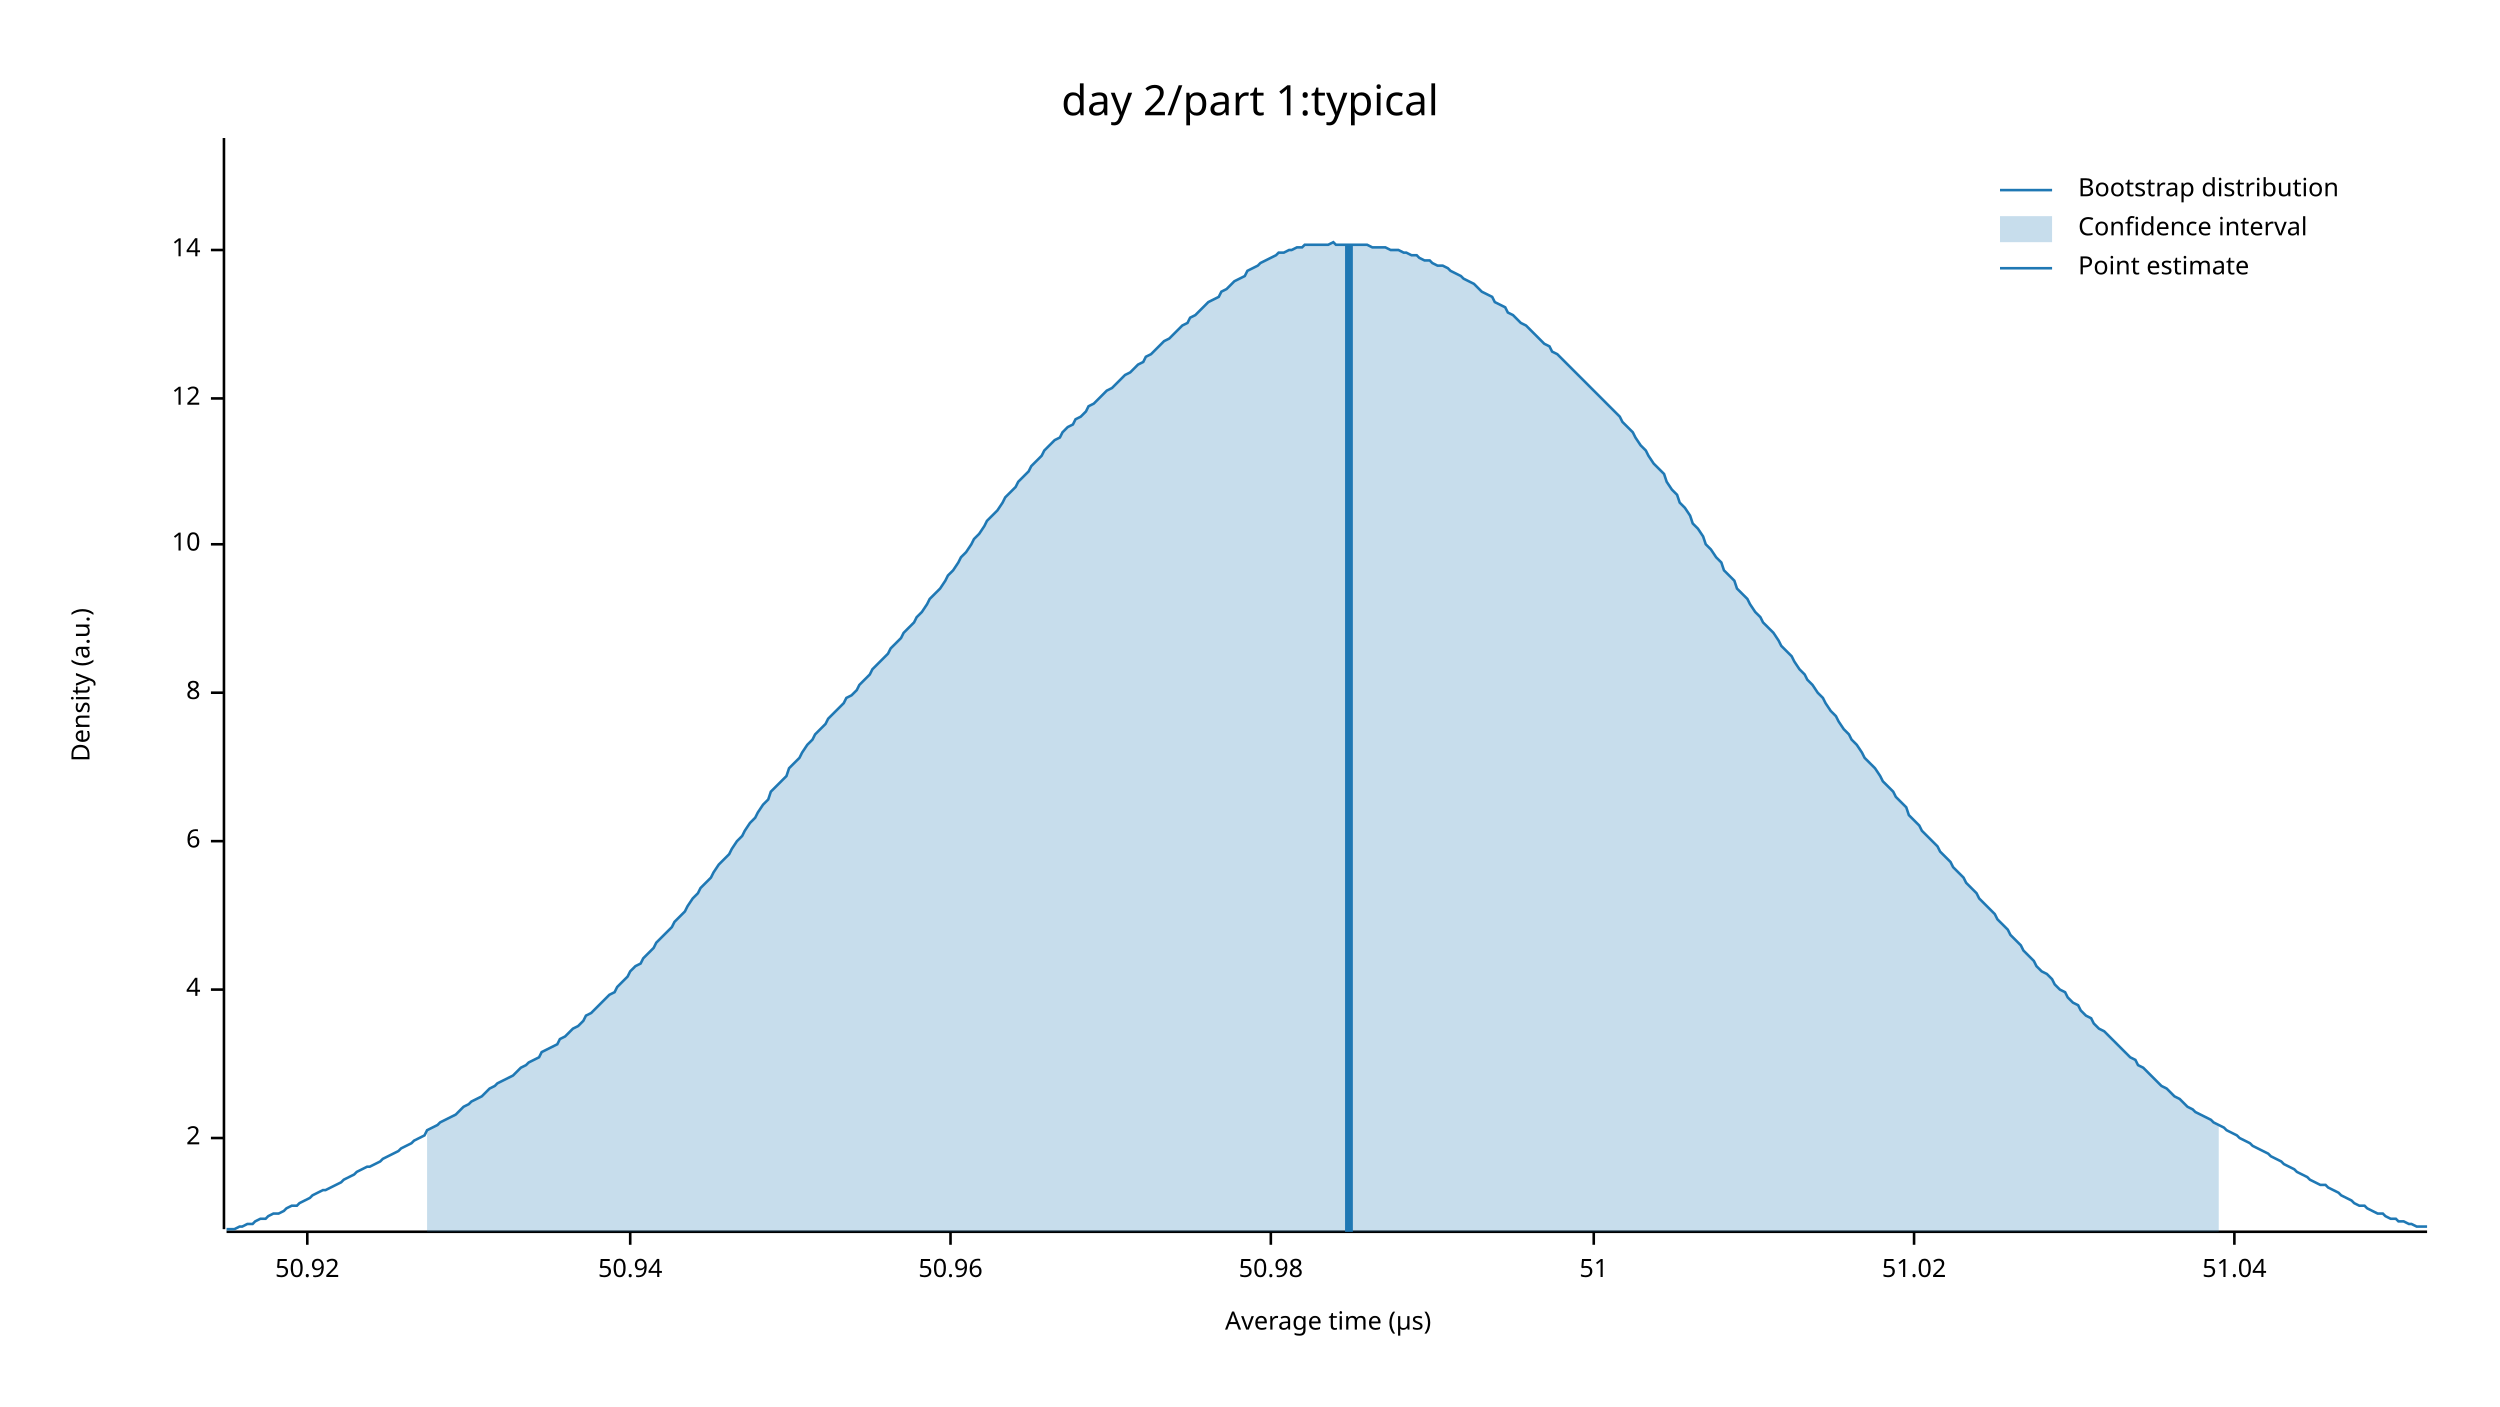
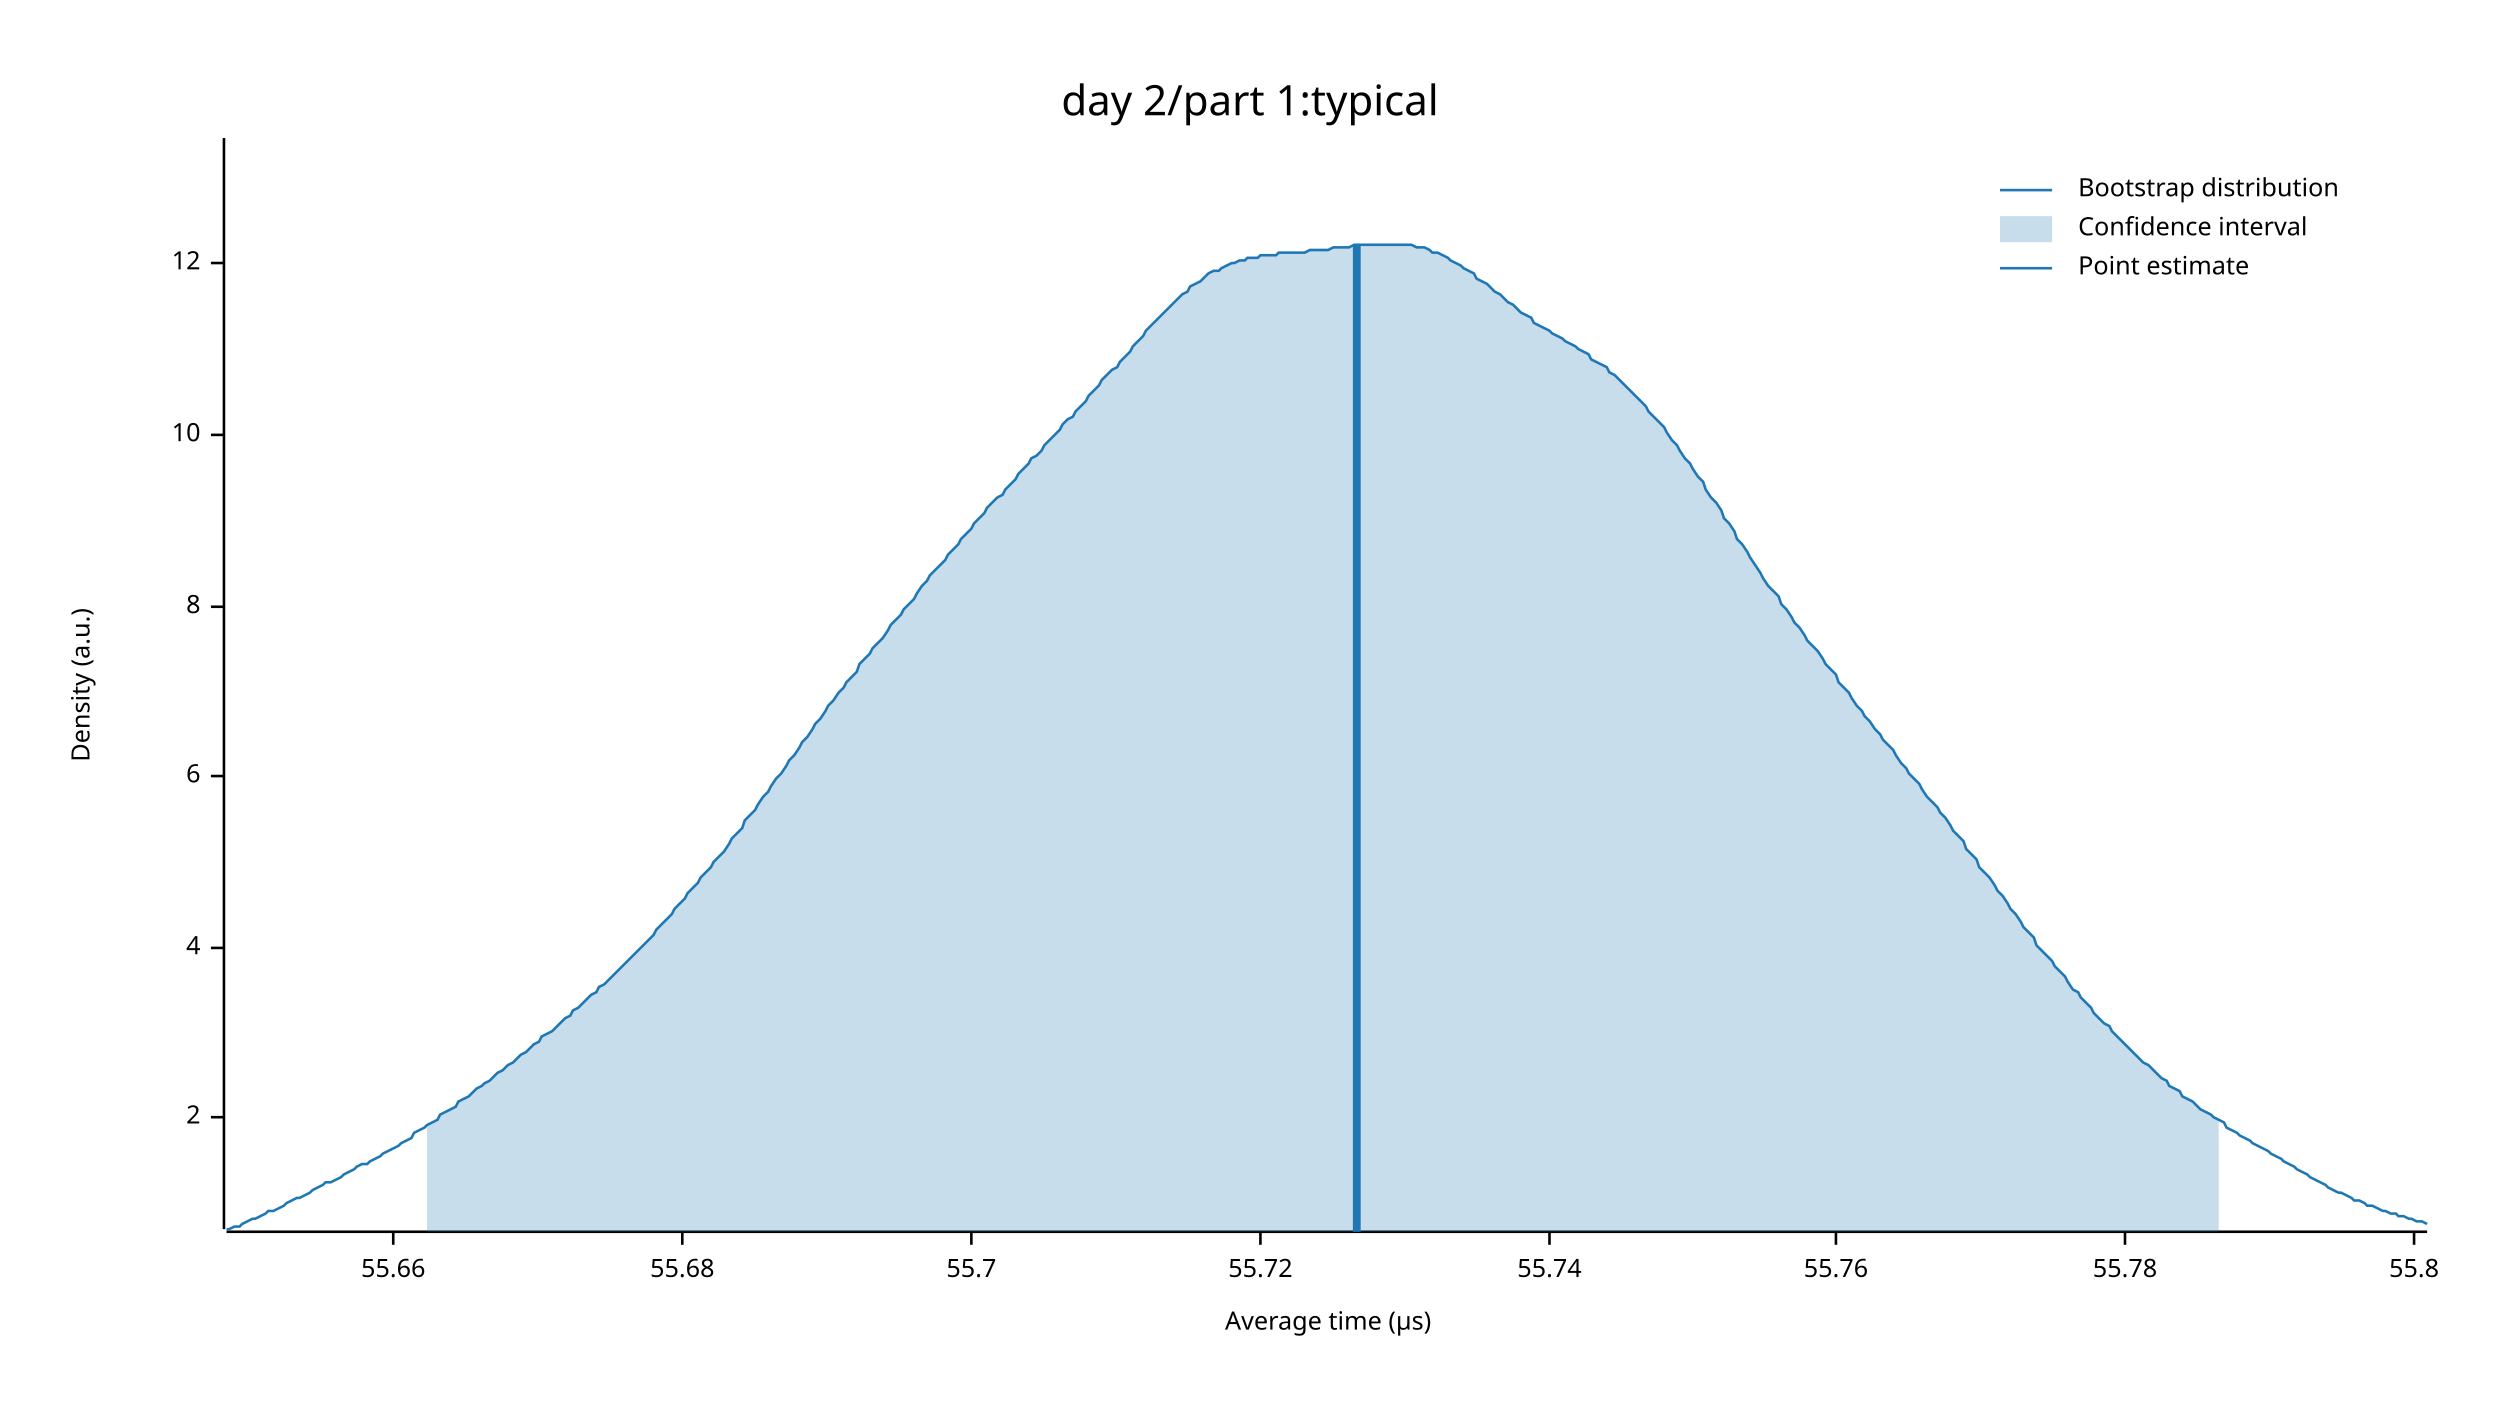
<svg xmlns="http://www.w3.org/2000/svg" width="960" height="540" viewBox="0 0 960 540">
  <text x="480" y="32" dy="0.76em" text-anchor="middle" font-family="sans-serif" font-size="16.129" opacity="1" fill="#000000">
day 2/part 1:typical
</text>
  <text x="27" y="263" dy="0.76em" text-anchor="middle" font-family="sans-serif" font-size="9.677" opacity="1" fill="#000000" transform="rotate(270, 27, 263)">
Density (a.u.)
</text>
  <text x="510" y="513" dy="-0.5ex" text-anchor="middle" font-family="sans-serif" font-size="9.677" opacity="1" fill="#000000">
Average time (µs)
</text>
  <polyline fill="none" opacity="1" stroke="#000000" stroke-width="1" points="86,53 86,472 " />
-   <text x="77" y="437" dy="0.5ex" text-anchor="end" font-family="sans-serif" font-size="9.677" opacity="1" fill="#000000">
+   <text x="77" y="429" dy="0.5ex" text-anchor="end" font-family="sans-serif" font-size="9.677" opacity="1" fill="#000000">
2
</text>
-   <polyline fill="none" opacity="1" stroke="#000000" stroke-width="1" points="81,437 86,437 " />
-   <text x="77" y="380" dy="0.5ex" text-anchor="end" font-family="sans-serif" font-size="9.677" opacity="1" fill="#000000">
+   <polyline fill="none" opacity="1" stroke="#000000" stroke-width="1" points="81,429 86,429 " />
+   <text x="77" y="364" dy="0.5ex" text-anchor="end" font-family="sans-serif" font-size="9.677" opacity="1" fill="#000000">
4
</text>
-   <polyline fill="none" opacity="1" stroke="#000000" stroke-width="1" points="81,380 86,380 " />
-   <text x="77" y="323" dy="0.5ex" text-anchor="end" font-family="sans-serif" font-size="9.677" opacity="1" fill="#000000">
+   <polyline fill="none" opacity="1" stroke="#000000" stroke-width="1" points="81,364 86,364 " />
+   <text x="77" y="298" dy="0.5ex" text-anchor="end" font-family="sans-serif" font-size="9.677" opacity="1" fill="#000000">
6
</text>
-   <polyline fill="none" opacity="1" stroke="#000000" stroke-width="1" points="81,323 86,323 " />
-   <text x="77" y="266" dy="0.5ex" text-anchor="end" font-family="sans-serif" font-size="9.677" opacity="1" fill="#000000">
+   <polyline fill="none" opacity="1" stroke="#000000" stroke-width="1" points="81,298 86,298 " />
+   <text x="77" y="233" dy="0.5ex" text-anchor="end" font-family="sans-serif" font-size="9.677" opacity="1" fill="#000000">
8
</text>
-   <polyline fill="none" opacity="1" stroke="#000000" stroke-width="1" points="81,266 86,266 " />
-   <text x="77" y="209" dy="0.5ex" text-anchor="end" font-family="sans-serif" font-size="9.677" opacity="1" fill="#000000">
+   <polyline fill="none" opacity="1" stroke="#000000" stroke-width="1" points="81,233 86,233 " />
+   <text x="77" y="167" dy="0.5ex" text-anchor="end" font-family="sans-serif" font-size="9.677" opacity="1" fill="#000000">
10
</text>
-   <polyline fill="none" opacity="1" stroke="#000000" stroke-width="1" points="81,209 86,209 " />
-   <text x="77" y="153" dy="0.5ex" text-anchor="end" font-family="sans-serif" font-size="9.677" opacity="1" fill="#000000">
+   <polyline fill="none" opacity="1" stroke="#000000" stroke-width="1" points="81,167 86,167 " />
+   <text x="77" y="101" dy="0.5ex" text-anchor="end" font-family="sans-serif" font-size="9.677" opacity="1" fill="#000000">
12
</text>
-   <polyline fill="none" opacity="1" stroke="#000000" stroke-width="1" points="81,153 86,153 " />
-   <text x="77" y="96" dy="0.5ex" text-anchor="end" font-family="sans-serif" font-size="9.677" opacity="1" fill="#000000">
- 14
+   <polyline fill="none" opacity="1" stroke="#000000" stroke-width="1" points="81,101 86,101 " />
+   <polyline fill="none" opacity="1" stroke="#000000" stroke-width="1" points="87,473 932,473 " />
+   <text x="151" y="483" dy="0.76em" text-anchor="middle" font-family="sans-serif" font-size="9.677" opacity="1" fill="#000000">
+ 55.66
</text>
-   <polyline fill="none" opacity="1" stroke="#000000" stroke-width="1" points="81,96 86,96 " />
-   <polyline fill="none" opacity="1" stroke="#000000" stroke-width="1" points="87,473 932,473 " />
-   <text x="118" y="483" dy="0.76em" text-anchor="middle" font-family="sans-serif" font-size="9.677" opacity="1" fill="#000000">
- 50.92
+   <polyline fill="none" opacity="1" stroke="#000000" stroke-width="1" points="151,473 151,478 " />
+   <text x="262" y="483" dy="0.76em" text-anchor="middle" font-family="sans-serif" font-size="9.677" opacity="1" fill="#000000">
+ 55.68
</text>
-   <polyline fill="none" opacity="1" stroke="#000000" stroke-width="1" points="118,473 118,478 " />
-   <text x="242" y="483" dy="0.76em" text-anchor="middle" font-family="sans-serif" font-size="9.677" opacity="1" fill="#000000">
- 50.94
+   <polyline fill="none" opacity="1" stroke="#000000" stroke-width="1" points="262,473 262,478 " />
+   <text x="373" y="483" dy="0.76em" text-anchor="middle" font-family="sans-serif" font-size="9.677" opacity="1" fill="#000000">
+ 55.7
</text>
-   <polyline fill="none" opacity="1" stroke="#000000" stroke-width="1" points="242,473 242,478 " />
-   <text x="365" y="483" dy="0.76em" text-anchor="middle" font-family="sans-serif" font-size="9.677" opacity="1" fill="#000000">
- 50.96
+   <polyline fill="none" opacity="1" stroke="#000000" stroke-width="1" points="373,473 373,478 " />
+   <text x="484" y="483" dy="0.76em" text-anchor="middle" font-family="sans-serif" font-size="9.677" opacity="1" fill="#000000">
+ 55.72
</text>
-   <polyline fill="none" opacity="1" stroke="#000000" stroke-width="1" points="365,473 365,478 " />
-   <text x="488" y="483" dy="0.76em" text-anchor="middle" font-family="sans-serif" font-size="9.677" opacity="1" fill="#000000">
- 50.98
+   <polyline fill="none" opacity="1" stroke="#000000" stroke-width="1" points="484,473 484,478 " />
+   <text x="595" y="483" dy="0.76em" text-anchor="middle" font-family="sans-serif" font-size="9.677" opacity="1" fill="#000000">
+ 55.74
</text>
-   <polyline fill="none" opacity="1" stroke="#000000" stroke-width="1" points="488,473 488,478 " />
-   <text x="612" y="483" dy="0.76em" text-anchor="middle" font-family="sans-serif" font-size="9.677" opacity="1" fill="#000000">
- 51
+   <polyline fill="none" opacity="1" stroke="#000000" stroke-width="1" points="595,473 595,478 " />
+   <text x="705" y="483" dy="0.76em" text-anchor="middle" font-family="sans-serif" font-size="9.677" opacity="1" fill="#000000">
+ 55.76
</text>
-   <polyline fill="none" opacity="1" stroke="#000000" stroke-width="1" points="612,473 612,478 " />
-   <text x="735" y="483" dy="0.76em" text-anchor="middle" font-family="sans-serif" font-size="9.677" opacity="1" fill="#000000">
- 51.02
+   <polyline fill="none" opacity="1" stroke="#000000" stroke-width="1" points="705,473 705,478 " />
+   <text x="816" y="483" dy="0.76em" text-anchor="middle" font-family="sans-serif" font-size="9.677" opacity="1" fill="#000000">
+ 55.78
</text>
-   <polyline fill="none" opacity="1" stroke="#000000" stroke-width="1" points="735,473 735,478 " />
-   <text x="858" y="483" dy="0.76em" text-anchor="middle" font-family="sans-serif" font-size="9.677" opacity="1" fill="#000000">
- 51.04
+   <polyline fill="none" opacity="1" stroke="#000000" stroke-width="1" points="816,473 816,478 " />
+   <text x="927" y="483" dy="0.76em" text-anchor="middle" font-family="sans-serif" font-size="9.677" opacity="1" fill="#000000">
+ 55.8
</text>
-   <polyline fill="none" opacity="1" stroke="#000000" stroke-width="1" points="858,473 858,478 " />
-   <polyline fill="none" opacity="1" stroke="#1F78B4" stroke-width="1" points="87,472 88,472 90,472 92,471 93,471 95,470 97,470 98,469 100,468 102,468 103,467 105,466 107,466 109,465 110,464 112,463 114,463 115,462 117,461 119,460 120,459 122,458 124,457 125,457 127,456 129,455 131,454 132,453 134,452 136,451 137,450 139,449 141,448 142,448 144,447 146,446 147,445 149,444 151,443 153,442 154,441 156,440 158,439 159,438 161,437 163,436 164,434 166,433 168,432 169,431 171,430 173,429 175,428 176,427 178,425 180,424 181,423 183,422 185,421 186,420 188,418 190,417 191,416 193,415 195,414 197,413 198,412 200,410 202,409 203,408 205,407 207,406 208,404 210,403 212,402 214,401 215,399 217,398 219,396 220,395 222,394 224,392 225,390 227,389 229,387 230,386 232,384 234,382 236,381 237,379 239,377 241,375 242,373 244,371 246,370 247,368 249,366 251,364 252,362 254,360 256,358 258,356 259,354 261,352 263,350 264,348 266,345 268,343 269,341 271,339 273,337 274,335 276,332 278,330 280,328 281,326 283,323 285,321 286,319 288,316 290,314 291,312 293,309 295,307 296,304 298,302 300,300 302,298 303,295 305,293 307,291 308,289 310,286 312,284 313,282 315,280 317,278 318,276 320,274 322,272 324,270 325,268 327,267 329,265 330,263 332,261 334,259 335,257 337,255 339,253 341,251 342,249 344,247 346,245 347,243 349,241 351,239 352,237 354,235 356,232 357,230 359,228 361,226 363,223 364,221 366,219 368,216 369,214 371,212 373,209 374,207 376,205 378,202 379,200 381,198 383,196 385,193 386,191 388,189 390,187 391,185 393,183 395,181 396,179 398,177 400,175 401,173 403,171 405,169 407,168 408,166 410,164 412,163 413,161 415,160 417,158 418,156 420,155 422,153 423,152 425,150 427,149 429,147 430,146 432,144 434,143 435,142 437,140 439,139 440,137 442,136 444,134 445,133 447,131 449,130 451,128 452,127 454,125 456,124 457,122 459,121 461,119 462,118 464,116 466,115 468,114 469,112 471,111 473,109 474,108 476,107 478,106 479,104 481,103 483,102 484,101 486,100 488,99 490,98 491,97 493,97 495,96 496,96 498,95 500,95 501,94 503,94 505,94 506,94 508,94 510,94 512,93 513,94 515,94 517,94 518,94 520,94 522,94 523,94 525,94 527,95 528,95 530,95 532,95 534,96 535,96 537,96 539,97 540,97 542,98 544,98 545,99 547,100 549,100 550,101 552,102 554,102 556,103 557,104 559,105 561,106 562,107 564,108 566,109 567,110 569,112 571,113 573,114 574,116 576,117 578,118 579,120 581,121 583,123 584,124 586,125 588,127 589,128 591,130 593,132 595,133 596,135 598,136 600,138 601,139 603,141 605,143 606,144 608,146 610,148 611,149 613,151 615,153 617,155 618,156 620,158 622,160 623,162 625,164 627,166 628,168 630,171 632,173 633,175 635,178 637,180 639,182 640,185 642,188 644,190 645,193 647,195 649,198 650,201 652,203 654,206 655,209 657,211 659,214 661,216 662,219 664,221 666,223 667,226 669,228 671,230 672,232 674,235 676,237 677,239 679,241 681,243 683,246 684,248 686,250 688,252 689,254 691,257 693,259 694,261 696,263 698,266 700,268 701,270 703,273 705,275 706,277 708,280 710,282 711,284 713,286 715,289 716,291 718,293 720,295 722,298 723,300 725,302 727,304 728,306 730,308 732,310 733,313 735,315 737,317 738,319 740,321 742,323 744,325 745,327 747,329 749,331 750,333 752,335 754,337 755,339 757,341 759,343 760,345 762,347 764,349 766,351 767,353 769,355 771,357 772,359 774,361 776,363 777,365 779,367 781,369 782,371 784,373 786,374 788,376 789,378 791,380 793,381 794,383 796,385 798,386 799,388 801,390 803,391 804,393 806,395 808,396 810,398 811,399 813,401 815,403 816,404 818,406 820,407 821,409 823,410 825,412 827,414 828,415 830,417 832,418 833,419 835,421 837,422 838,423 840,425 842,426 843,427 845,428 847,429 849,430 850,431 852,432 854,433 855,434 857,435 859,436 860,437 862,438 864,439 865,440 867,441 869,442 871,443 872,444 874,445 876,446 877,447 879,448 881,449 882,450 884,451 886,452 887,453 889,454 891,455 893,455 894,456 896,457 898,458 899,459 901,460 903,461 904,462 906,463 908,463 909,464 911,465 913,466 915,466 916,467 918,468 920,468 921,469 923,469 925,470 926,470 928,471 930,471 932,471 " />
-   <polygon opacity="0.25" fill="#1F78B4" points="164,434 166,433 168,432 169,431 171,430 173,429 175,428 176,427 178,425 180,424 181,423 183,422 185,421 186,420 188,418 190,417 191,416 193,415 195,414 197,413 198,412 200,410 202,409 203,408 205,407 207,406 208,404 210,403 212,402 214,401 215,399 217,398 219,396 220,395 222,394 224,392 225,390 227,389 229,387 230,386 232,384 234,382 236,381 237,379 239,377 241,375 242,373 244,371 246,370 247,368 249,366 251,364 252,362 254,360 256,358 258,356 259,354 261,352 263,350 264,348 266,345 268,343 269,341 271,339 273,337 274,335 276,332 278,330 280,328 281,326 283,323 285,321 286,319 288,316 290,314 291,312 293,309 295,307 296,304 298,302 300,300 302,298 303,295 305,293 307,291 308,289 310,286 312,284 313,282 315,280 317,278 318,276 320,274 322,272 324,270 325,268 327,267 329,265 330,263 332,261 334,259 335,257 337,255 339,253 341,251 342,249 344,247 346,245 347,243 349,241 351,239 352,237 354,235 356,232 357,230 359,228 361,226 363,223 364,221 366,219 368,216 369,214 371,212 373,209 374,207 376,205 378,202 379,200 381,198 383,196 385,193 386,191 388,189 390,187 391,185 393,183 395,181 396,179 398,177 400,175 401,173 403,171 405,169 407,168 408,166 410,164 412,163 413,161 415,160 417,158 418,156 420,155 422,153 423,152 425,150 427,149 429,147 430,146 432,144 434,143 435,142 437,140 439,139 440,137 442,136 444,134 445,133 447,131 449,130 451,128 452,127 454,125 456,124 457,122 459,121 461,119 462,118 464,116 466,115 468,114 469,112 471,111 473,109 474,108 476,107 478,106 479,104 481,103 483,102 484,101 486,100 488,99 490,98 491,97 493,97 495,96 496,96 498,95 500,95 501,94 503,94 505,94 506,94 508,94 510,94 512,93 513,94 515,94 517,94 518,94 520,94 522,94 523,94 525,94 527,95 528,95 530,95 532,95 534,96 535,96 537,96 539,97 540,97 542,98 544,98 545,99 547,100 549,100 550,101 552,102 554,102 556,103 557,104 559,105 561,106 562,107 564,108 566,109 567,110 569,112 571,113 573,114 574,116 576,117 578,118 579,120 581,121 583,123 584,124 586,125 588,127 589,128 591,130 593,132 595,133 596,135 598,136 600,138 601,139 603,141 605,143 606,144 608,146 610,148 611,149 613,151 615,153 617,155 618,156 620,158 622,160 623,162 625,164 627,166 628,168 630,171 632,173 633,175 635,178 637,180 639,182 640,185 642,188 644,190 645,193 647,195 649,198 650,201 652,203 654,206 655,209 657,211 659,214 661,216 662,219 664,221 666,223 667,226 669,228 671,230 672,232 674,235 676,237 677,239 679,241 681,243 683,246 684,248 686,250 688,252 689,254 691,257 693,259 694,261 696,263 698,266 700,268 701,270 703,273 705,275 706,277 708,280 710,282 711,284 713,286 715,289 716,291 718,293 720,295 722,298 723,300 725,302 727,304 728,306 730,308 732,310 733,313 735,315 737,317 738,319 740,321 742,323 744,325 745,327 747,329 749,331 750,333 752,335 754,337 755,339 757,341 759,343 760,345 762,347 764,349 766,351 767,353 769,355 771,357 772,359 774,361 776,363 777,365 779,367 781,369 782,371 784,373 786,374 788,376 789,378 791,380 793,381 794,383 796,385 798,386 799,388 801,390 803,391 804,393 806,395 808,396 810,398 811,399 813,401 815,403 816,404 818,406 820,407 821,409 823,410 825,412 827,414 828,415 830,417 832,418 833,419 835,421 837,422 838,423 840,425 842,426 843,427 845,428 847,429 849,430 850,431 852,432 852,473 164,473 " />
-   <polyline fill="none" opacity="1" stroke="#1F78B4" stroke-width="3" points="518,473 518,94 " />
+   <polyline fill="none" opacity="1" stroke="#000000" stroke-width="1" points="927,473 927,478 " />
+   <polyline fill="none" opacity="1" stroke="#1F78B4" stroke-width="1" points="87,472 88,472 90,471 92,471 93,470 95,469 97,468 98,468 100,467 102,466 103,465 105,465 107,464 109,463 110,462 112,461 114,460 115,460 117,459 119,458 120,457 122,456 124,455 125,454 127,454 129,453 131,452 132,451 134,450 136,449 137,448 139,447 141,447 142,446 144,445 146,444 147,443 149,442 151,441 153,440 154,439 156,438 158,437 159,435 161,434 163,433 164,432 166,431 168,430 169,428 171,427 173,426 175,425 176,423 178,422 180,421 181,420 183,418 185,417 186,416 188,415 190,413 191,412 193,411 195,409 197,408 198,407 200,405 202,404 203,403 205,401 207,400 208,398 210,397 212,396 214,394 215,393 217,391 219,390 220,388 222,387 224,385 225,384 227,382 229,381 230,379 232,378 234,376 236,374 237,373 239,371 241,369 242,368 244,366 246,364 247,363 249,361 251,359 252,357 254,355 256,353 258,351 259,349 261,347 263,345 264,343 266,341 268,339 269,337 271,335 273,333 274,331 276,329 278,327 280,324 281,322 283,320 285,318 286,315 288,313 290,311 291,309 293,306 295,304 296,302 298,299 300,297 302,294 303,292 305,290 307,287 308,285 310,283 312,280 313,278 315,276 317,273 318,271 320,269 322,266 324,264 325,262 327,260 329,258 330,255 332,253 334,251 335,249 337,247 339,245 341,242 342,240 344,238 346,236 347,234 349,232 351,230 352,228 354,225 356,223 357,221 359,219 361,217 363,215 364,213 366,211 368,209 369,207 371,205 373,203 374,201 376,199 378,197 379,195 381,193 383,191 385,190 386,188 388,186 390,184 391,182 393,180 395,178 396,176 398,175 400,173 401,171 403,169 405,167 407,165 408,163 410,161 412,160 413,158 415,156 417,154 418,152 420,150 422,148 423,146 425,144 427,142 429,141 430,139 432,137 434,135 435,133 437,131 439,129 440,127 442,125 444,123 445,122 447,120 449,118 451,116 452,115 454,113 456,112 457,110 459,109 461,108 462,107 464,105 466,104 468,104 469,103 471,102 473,101 474,101 476,100 478,100 479,99 481,99 483,99 484,98 486,98 488,98 490,98 491,97 493,97 495,97 496,97 498,97 500,97 501,97 503,96 505,96 506,96 508,96 510,96 512,95 513,95 515,95 517,95 518,95 520,94 522,94 523,94 525,94 527,94 528,94 530,94 532,94 534,94 535,94 537,94 539,94 540,94 542,94 544,95 545,95 547,95 549,96 550,97 552,97 554,98 556,99 557,100 559,101 561,102 562,103 564,104 566,105 567,107 569,108 571,109 573,111 574,112 576,113 578,115 579,116 581,117 583,119 584,120 586,121 588,122 589,124 591,125 593,126 595,127 596,128 598,129 600,130 601,131 603,132 605,133 606,134 608,135 610,136 611,138 613,139 615,140 617,141 618,143 620,144 622,146 623,147 625,149 627,151 628,152 630,154 632,156 633,158 635,160 637,162 639,164 640,166 642,169 644,171 645,173 647,176 649,178 650,180 652,183 654,185 655,188 657,191 659,193 661,196 662,199 664,201 666,204 667,207 669,209 671,212 672,214 674,217 676,220 677,222 679,225 681,227 683,229 684,232 686,234 688,237 689,239 691,241 693,244 694,246 696,248 698,250 700,253 701,255 703,257 705,259 706,262 708,264 710,266 711,268 713,271 715,273 716,275 718,277 720,280 722,282 723,284 725,286 727,288 728,290 730,293 732,295 733,297 735,299 737,301 738,303 740,306 742,308 744,310 745,312 747,314 749,317 750,319 752,321 754,323 755,326 757,328 759,330 760,333 762,335 764,337 766,340 767,342 769,344 771,347 772,349 774,351 776,354 777,356 779,358 781,360 782,363 784,365 786,367 788,369 789,371 791,373 793,375 794,377 796,380 798,381 799,383 801,385 803,387 804,389 806,391 808,393 810,394 811,396 813,398 815,400 816,401 818,403 820,405 821,406 823,408 825,409 827,411 828,412 830,414 832,415 833,417 835,418 837,419 838,421 840,422 842,423 843,424 845,426 847,427 849,428 850,429 852,430 854,431 855,433 857,434 859,435 860,436 862,437 864,438 865,439 867,440 869,441 871,442 872,443 874,444 876,445 877,446 879,447 881,448 882,449 884,450 886,451 887,452 889,453 891,454 893,455 894,456 896,457 898,458 899,458 901,459 903,460 904,461 906,461 908,462 909,463 911,463 913,464 915,465 916,465 918,466 920,466 921,467 923,467 925,468 926,468 928,469 930,469 932,470 " />
+   <polygon opacity="0.25" fill="#1F78B4" points="164,432 166,431 168,430 169,428 171,427 173,426 175,425 176,423 178,422 180,421 181,420 183,418 185,417 186,416 188,415 190,413 191,412 193,411 195,409 197,408 198,407 200,405 202,404 203,403 205,401 207,400 208,398 210,397 212,396 214,394 215,393 217,391 219,390 220,388 222,387 224,385 225,384 227,382 229,381 230,379 232,378 234,376 236,374 237,373 239,371 241,369 242,368 244,366 246,364 247,363 249,361 251,359 252,357 254,355 256,353 258,351 259,349 261,347 263,345 264,343 266,341 268,339 269,337 271,335 273,333 274,331 276,329 278,327 280,324 281,322 283,320 285,318 286,315 288,313 290,311 291,309 293,306 295,304 296,302 298,299 300,297 302,294 303,292 305,290 307,287 308,285 310,283 312,280 313,278 315,276 317,273 318,271 320,269 322,266 324,264 325,262 327,260 329,258 330,255 332,253 334,251 335,249 337,247 339,245 341,242 342,240 344,238 346,236 347,234 349,232 351,230 352,228 354,225 356,223 357,221 359,219 361,217 363,215 364,213 366,211 368,209 369,207 371,205 373,203 374,201 376,199 378,197 379,195 381,193 383,191 385,190 386,188 388,186 390,184 391,182 393,180 395,178 396,176 398,175 400,173 401,171 403,169 405,167 407,165 408,163 410,161 412,160 413,158 415,156 417,154 418,152 420,150 422,148 423,146 425,144 427,142 429,141 430,139 432,137 434,135 435,133 437,131 439,129 440,127 442,125 444,123 445,122 447,120 449,118 451,116 452,115 454,113 456,112 457,110 459,109 461,108 462,107 464,105 466,104 468,104 469,103 471,102 473,101 474,101 476,100 478,100 479,99 481,99 483,99 484,98 486,98 488,98 490,98 491,97 493,97 495,97 496,97 498,97 500,97 501,97 503,96 505,96 506,96 508,96 510,96 512,95 513,95 515,95 517,95 518,95 520,94 522,94 523,94 525,94 527,94 528,94 530,94 532,94 534,94 535,94 537,94 539,94 540,94 542,94 544,95 545,95 547,95 549,96 550,97 552,97 554,98 556,99 557,100 559,101 561,102 562,103 564,104 566,105 567,107 569,108 571,109 573,111 574,112 576,113 578,115 579,116 581,117 583,119 584,120 586,121 588,122 589,124 591,125 593,126 595,127 596,128 598,129 600,130 601,131 603,132 605,133 606,134 608,135 610,136 611,138 613,139 615,140 617,141 618,143 620,144 622,146 623,147 625,149 627,151 628,152 630,154 632,156 633,158 635,160 637,162 639,164 640,166 642,169 644,171 645,173 647,176 649,178 650,180 652,183 654,185 655,188 657,191 659,193 661,196 662,199 664,201 666,204 667,207 669,209 671,212 672,214 674,217 676,220 677,222 679,225 681,227 683,229 684,232 686,234 688,237 689,239 691,241 693,244 694,246 696,248 698,250 700,253 701,255 703,257 705,259 706,262 708,264 710,266 711,268 713,271 715,273 716,275 718,277 720,280 722,282 723,284 725,286 727,288 728,290 730,293 732,295 733,297 735,299 737,301 738,303 740,306 742,308 744,310 745,312 747,314 749,317 750,319 752,321 754,323 755,326 757,328 759,330 760,333 762,335 764,337 766,340 767,342 769,344 771,347 772,349 774,351 776,354 777,356 779,358 781,360 782,363 784,365 786,367 788,369 789,371 791,373 793,375 794,377 796,380 798,381 799,383 801,385 803,387 804,389 806,391 808,393 810,394 811,396 813,398 815,400 816,401 818,403 820,405 821,406 823,408 825,409 827,411 828,412 830,414 832,415 833,417 835,418 837,419 838,421 840,422 842,423 843,424 845,426 847,427 849,428 850,429 852,430 852,473 164,473 " />
+   <polyline fill="none" opacity="1" stroke="#1F78B4" stroke-width="3" points="521,473 521,94 " />
  <text x="798" y="68" dy="0.76em" text-anchor="start" font-family="sans-serif" font-size="9.677" opacity="1" fill="#000000">
Bootstrap distribution
</text>
  <text x="798" y="83" dy="0.76em" text-anchor="start" font-family="sans-serif" font-size="9.677" opacity="1" fill="#000000">
Confidence interval
</text>
  <text x="798" y="98" dy="0.76em" text-anchor="start" font-family="sans-serif" font-size="9.677" opacity="1" fill="#000000">
Point estimate
</text>
  <polyline fill="none" opacity="1" stroke="#1F78B4" stroke-width="1" points="768,73 788,73 " />
  <rect x="768" y="83" width="20" height="10" opacity="0.25" fill="#1F78B4" stroke="none" />
  <polyline fill="none" opacity="1" stroke="#1F78B4" stroke-width="1" points="768,103 788,103 " />
</svg>
